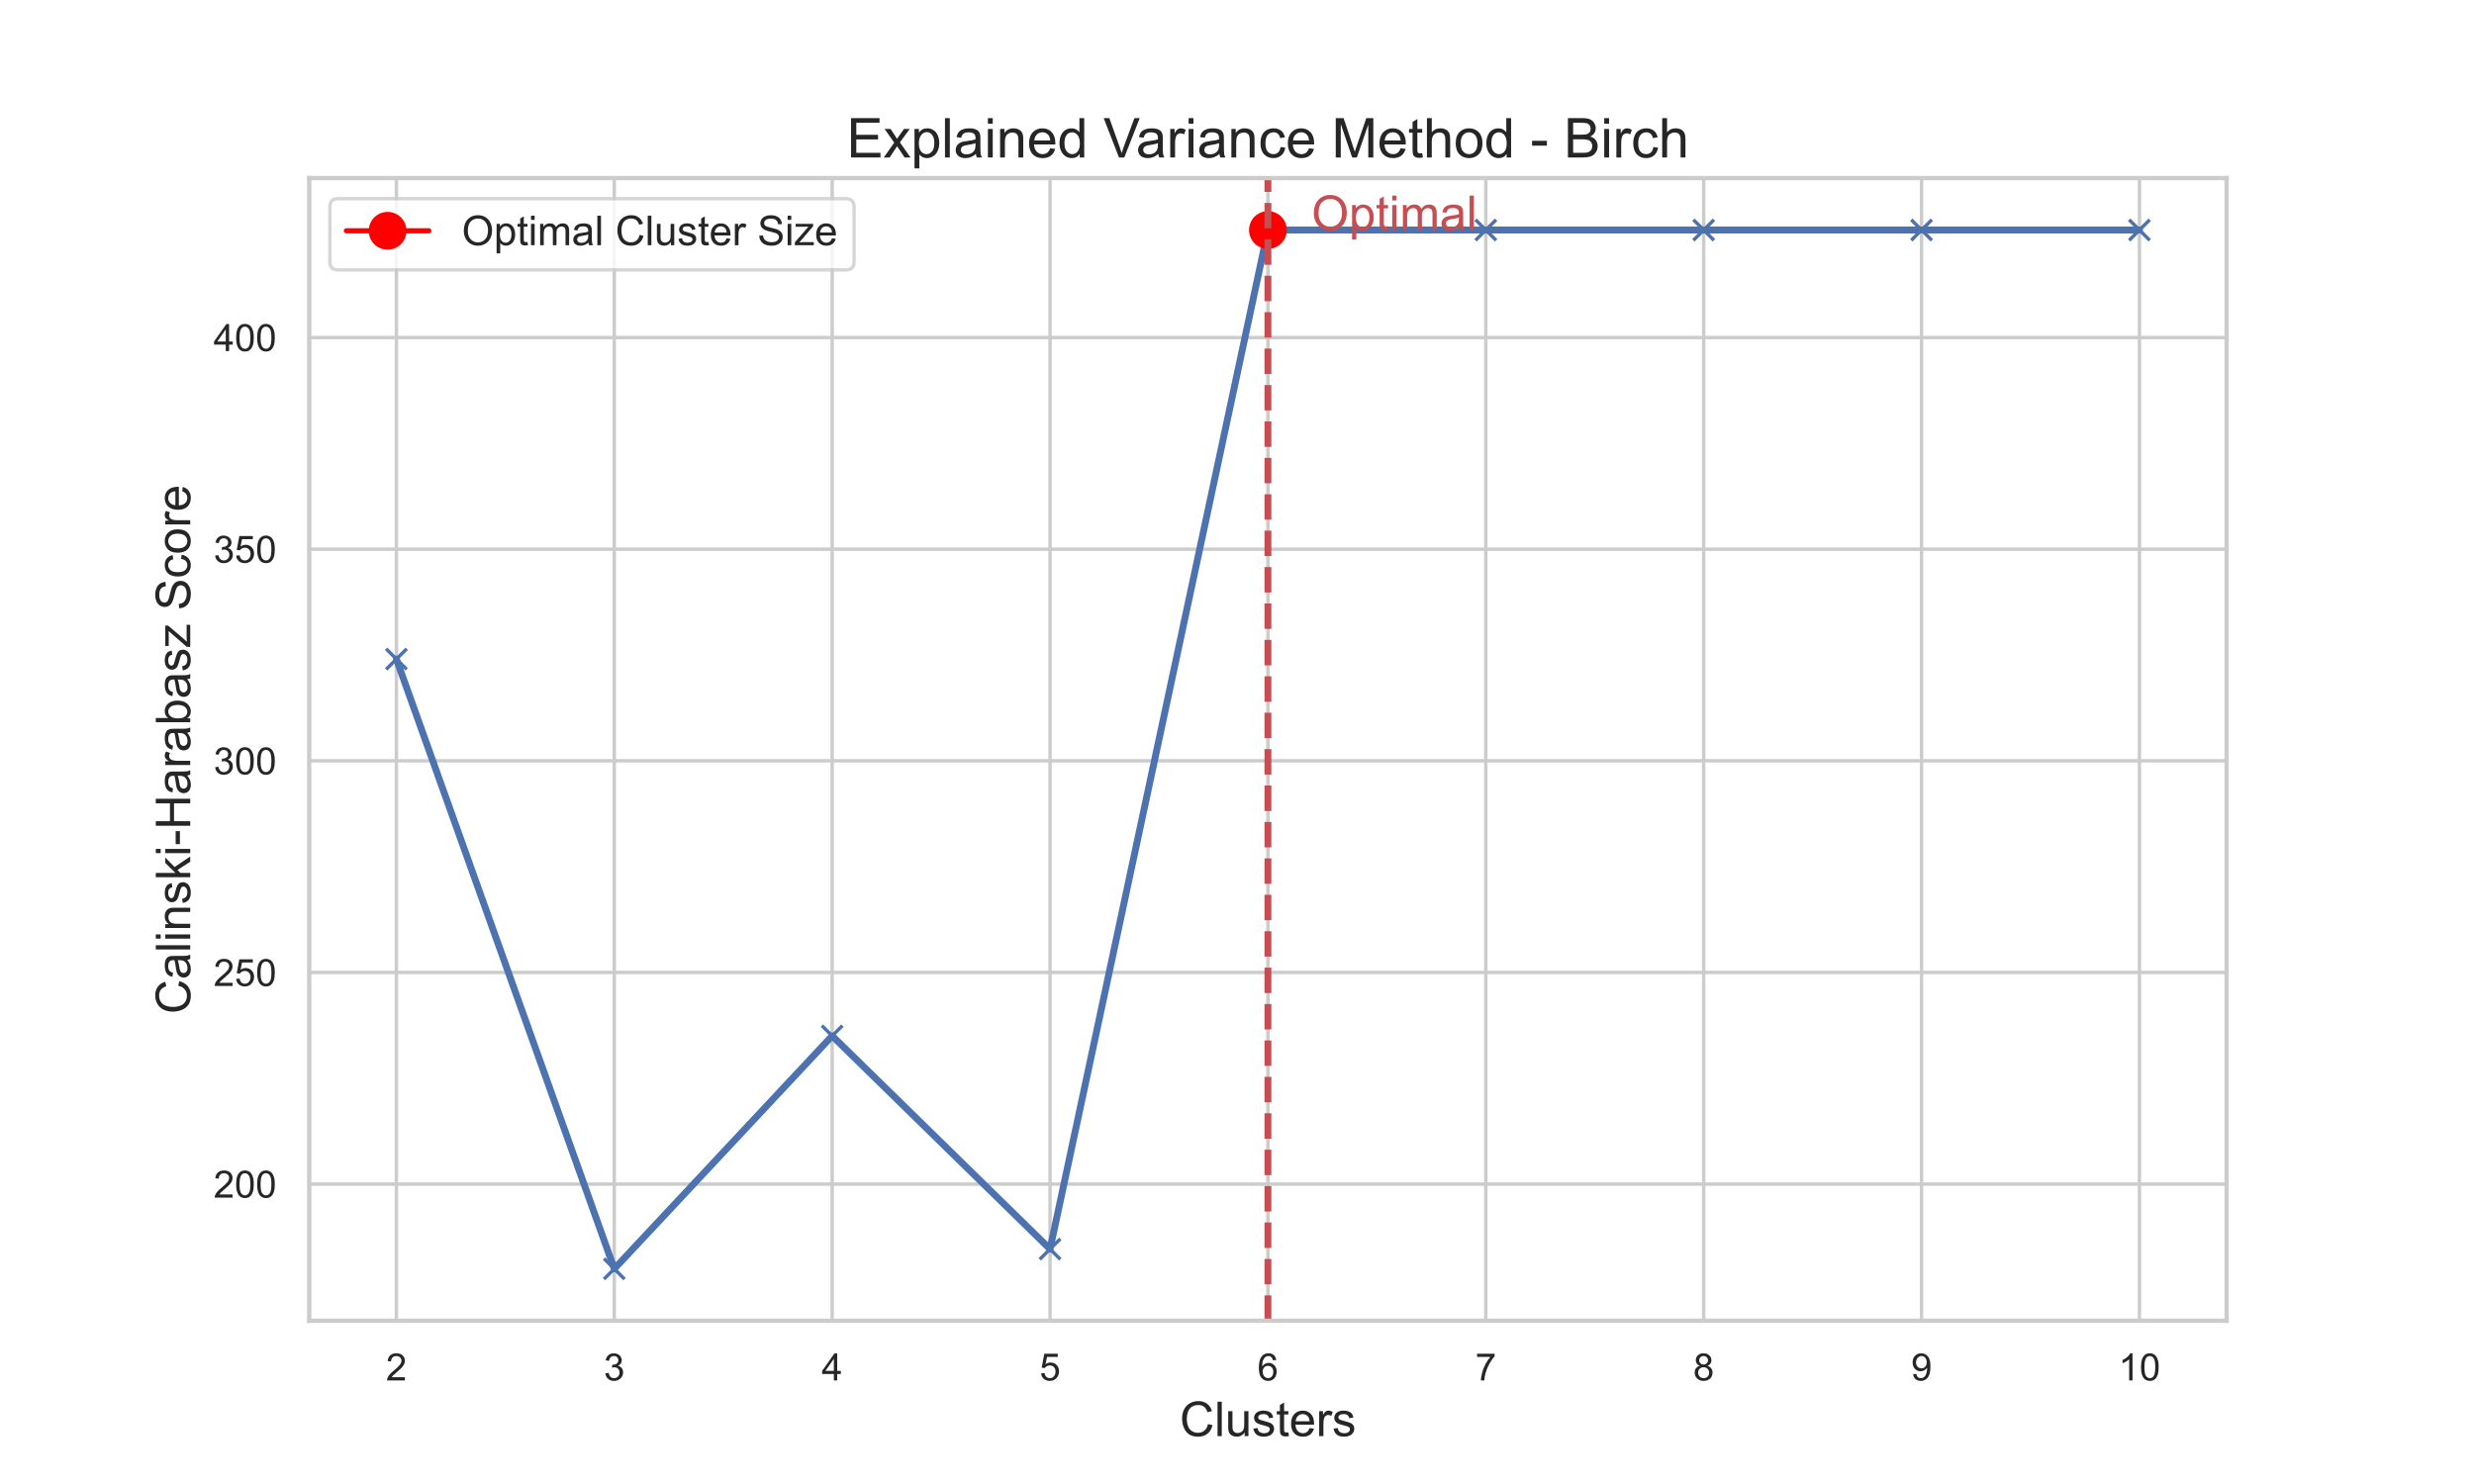
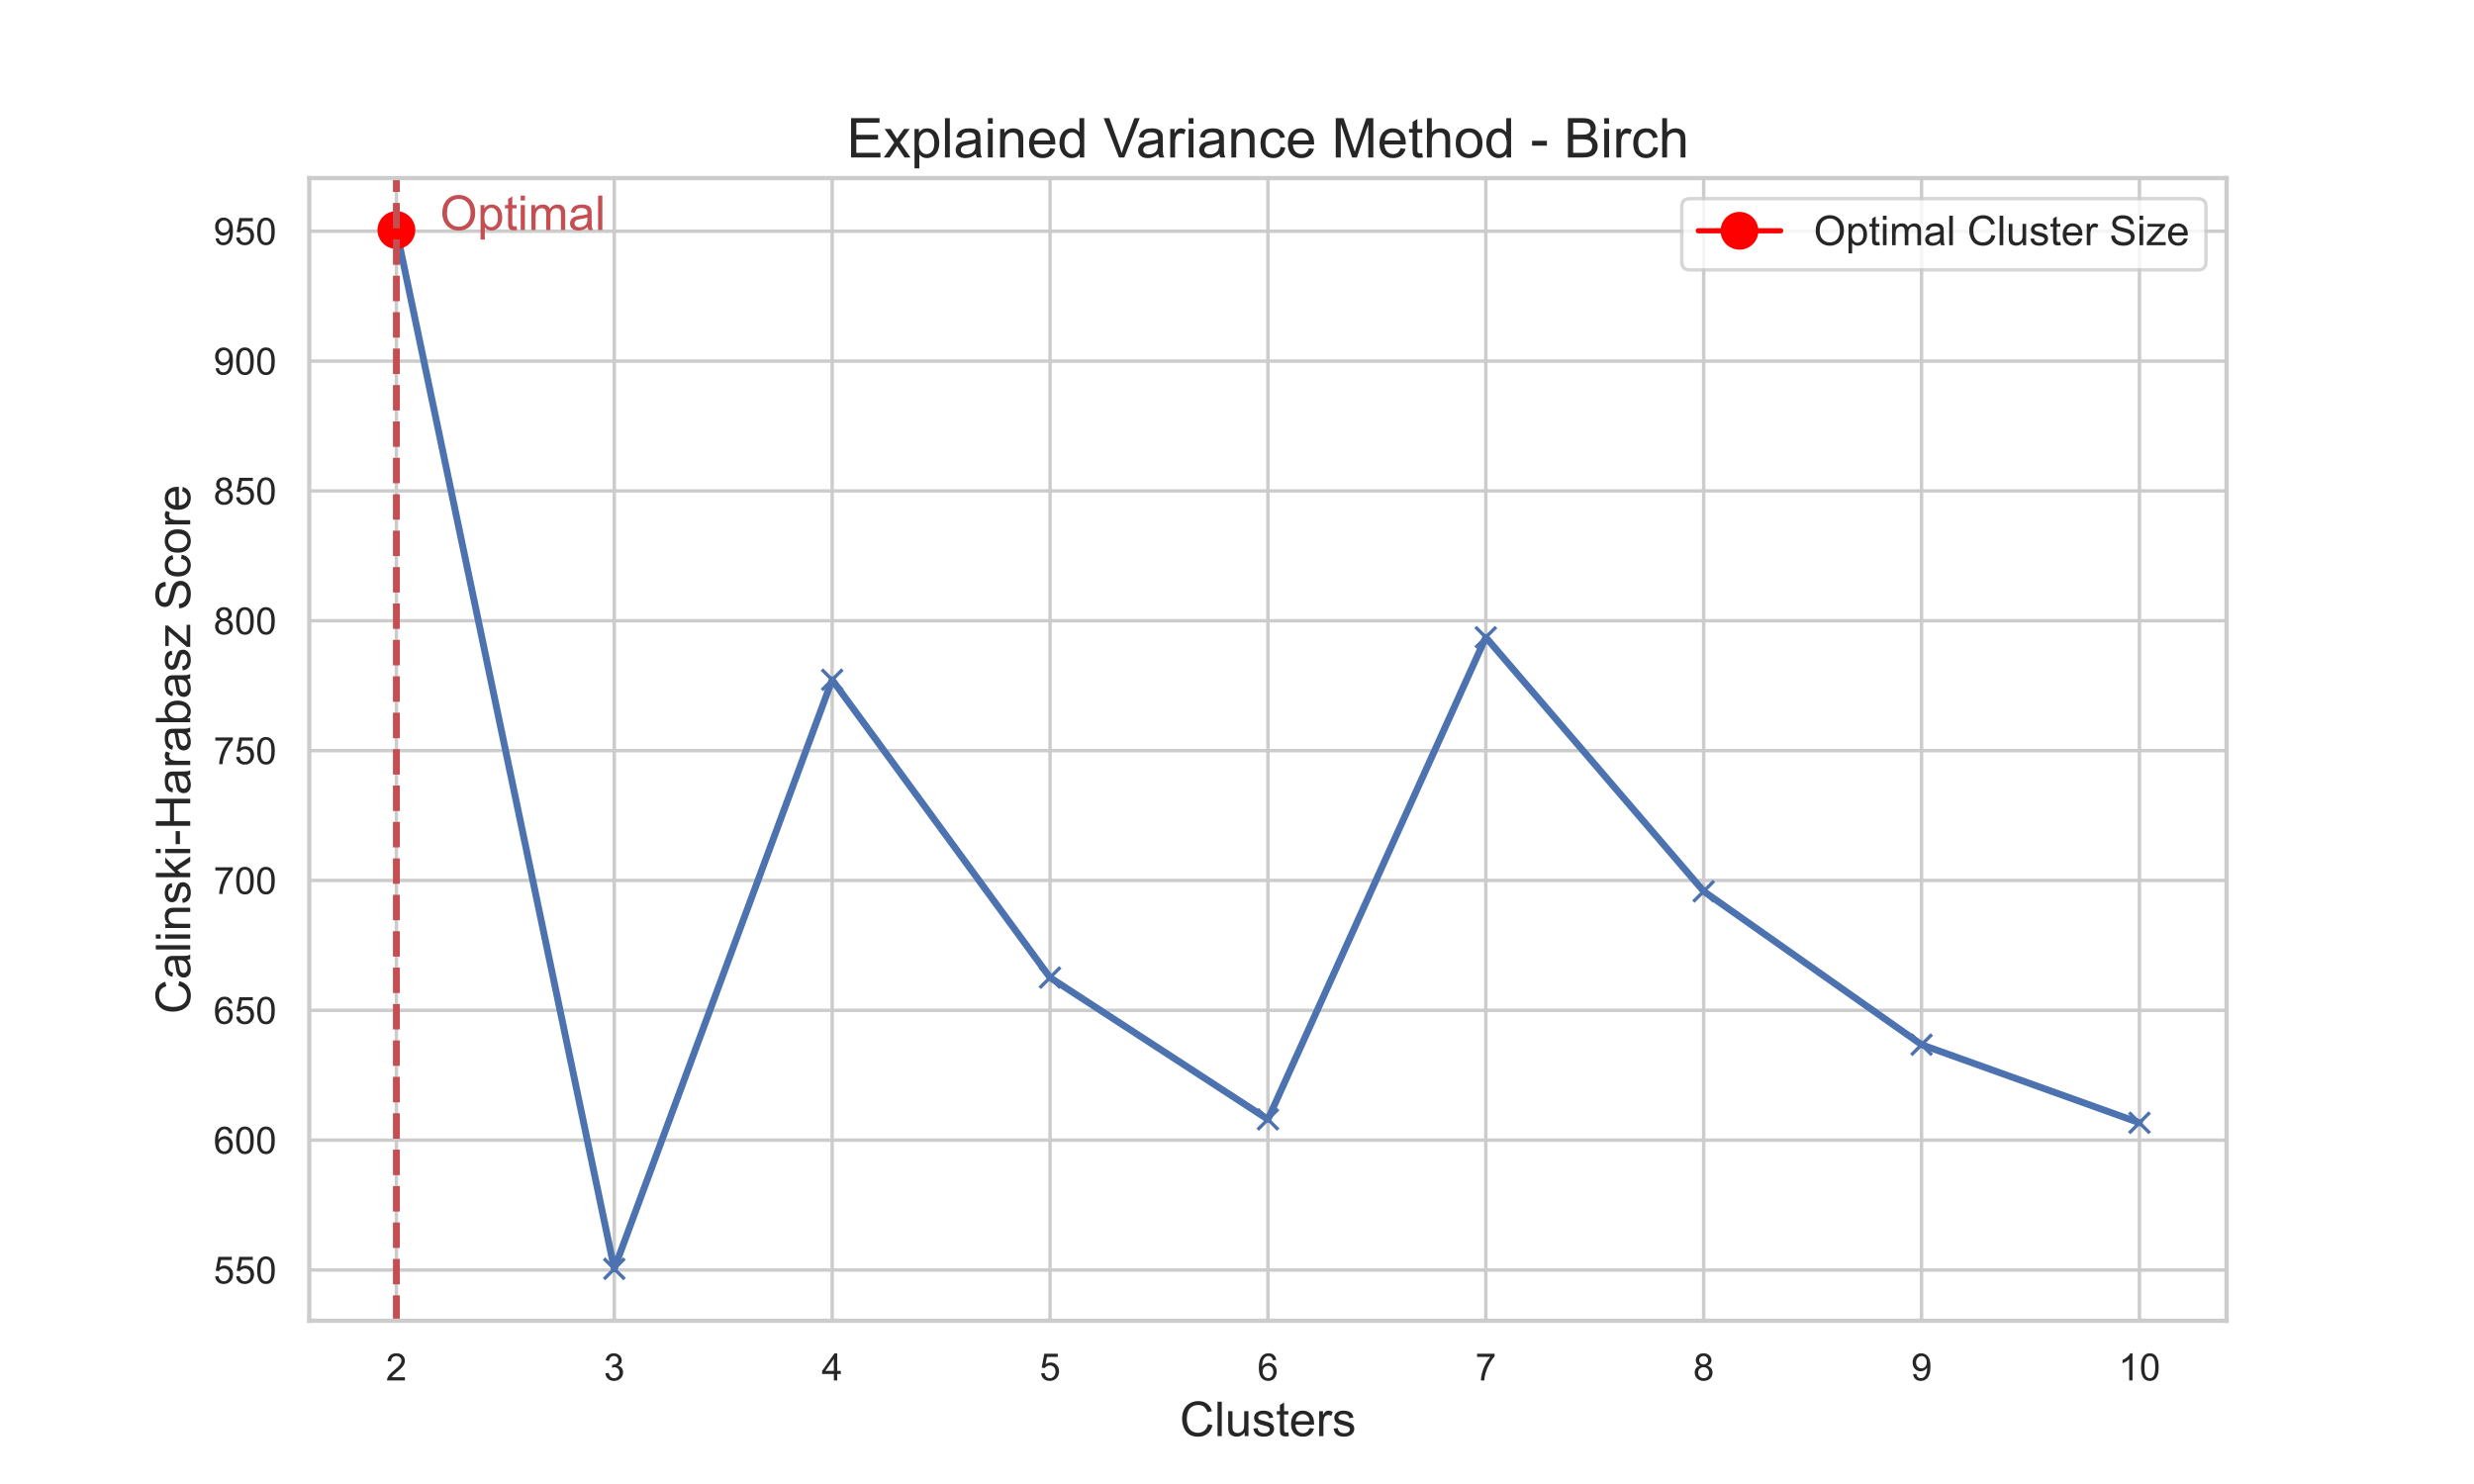
<svg xmlns="http://www.w3.org/2000/svg" xmlns:xlink="http://www.w3.org/1999/xlink" width="720pt" height="432pt" viewBox="0 0 720 432" version="1.1">
  <defs>
    <style type="text/css">*{stroke-linejoin: round; stroke-linecap: butt}</style>
  </defs>
  <g id="figure_1">
    <g id="patch_1">
      <path d="M 0 432  L 720 432  L 720 0  L 0 0  z " style="fill: #ffffff" />
    </g>
    <g id="axes_1">
      <g id="patch_2">
        <path d="M 90 384.48  L 648 384.48  L 648 51.84  L 90 51.84  z " style="fill: #ffffff" />
      </g>
      <g id="matplotlib.axis_1">
        <g id="xtick_1">
          <g id="line2d_1">
-             <path d="M 115.364 384.48  L 115.364 51.84  " clip-path="url(#p442e1f4944)" style="fill: none; stroke: #cccccc; stroke-linecap: round" />
+             <path d="M 115.364 384.48  L 115.364 51.84  " clip-path="url(#pfa435ac0ed)" style="fill: none; stroke: #cccccc; stroke-linecap: round" />
          </g>
          <g id="text_1">
            <g style="fill: #262626" transform="translate(112.3051 401.8536) scale(0.11 -0.11)">
              <defs>
                <path id="ArialMT-32" d="M 3222 541  L 3222 0  L 194 0  Q 188 203 259 391  Q 375 700 629 1000  Q 884 1300 1366 1694  Q 2113 2306 2375 2664  Q 2638 3022 2638 3341  Q 2638 3675 2398 3904  Q 2159 4134 1775 4134  Q 1369 4134 1125 3890  Q 881 3647 878 3216  L 300 3275  Q 359 3922 746 4261  Q 1134 4600 1788 4600  Q 2447 4600 2831 4234  Q 3216 3869 3216 3328  Q 3216 3053 3103 2787  Q 2991 2522 2730 2228  Q 2469 1934 1863 1422  Q 1356 997 1212 845  Q 1069 694 975 541  L 3222 541  z " transform="scale(0.015625)" />
              </defs>
              <use xlink:href="#ArialMT-32" />
            </g>
          </g>
        </g>
        <g id="xtick_2">
          <g id="line2d_2">
-             <path d="M 178.773 384.48  L 178.773 51.84  " clip-path="url(#p442e1f4944)" style="fill: none; stroke: #cccccc; stroke-linecap: round" />
+             <path d="M 178.773 384.48  L 178.773 51.84  " clip-path="url(#pfa435ac0ed)" style="fill: none; stroke: #cccccc; stroke-linecap: round" />
          </g>
          <g id="text_2">
            <g style="fill: #262626" transform="translate(175.7142 401.8536) scale(0.11 -0.11)">
              <defs>
                <path id="ArialMT-33" d="M 269 1209  L 831 1284  Q 928 806 1161 595  Q 1394 384 1728 384  Q 2125 384 2398 659  Q 2672 934 2672 1341  Q 2672 1728 2419 1979  Q 2166 2231 1775 2231  Q 1616 2231 1378 2169  L 1441 2663  Q 1497 2656 1531 2656  Q 1891 2656 2178 2843  Q 2466 3031 2466 3422  Q 2466 3731 2256 3934  Q 2047 4138 1716 4138  Q 1388 4138 1169 3931  Q 950 3725 888 3313  L 325 3413  Q 428 3978 793 4289  Q 1159 4600 1703 4600  Q 2078 4600 2393 4439  Q 2709 4278 2876 4000  Q 3044 3722 3044 3409  Q 3044 3113 2884 2869  Q 2725 2625 2413 2481  Q 2819 2388 3044 2092  Q 3269 1797 3269 1353  Q 3269 753 2831 336  Q 2394 -81 1725 -81  Q 1122 -81 723 278  Q 325 638 269 1209  z " transform="scale(0.015625)" />
              </defs>
              <use xlink:href="#ArialMT-33" />
            </g>
          </g>
        </g>
        <g id="xtick_3">
          <g id="line2d_3">
-             <path d="M 242.182 384.48  L 242.182 51.84  " clip-path="url(#p442e1f4944)" style="fill: none; stroke: #cccccc; stroke-linecap: round" />
+             <path d="M 242.182 384.48  L 242.182 51.84  " clip-path="url(#pfa435ac0ed)" style="fill: none; stroke: #cccccc; stroke-linecap: round" />
          </g>
          <g id="text_3">
            <g style="fill: #262626" transform="translate(239.1233 401.8536) scale(0.11 -0.11)">
              <defs>
                <path id="ArialMT-34" d="M 2069 0  L 2069 1097  L 81 1097  L 81 1613  L 2172 4581  L 2631 4581  L 2631 1613  L 3250 1613  L 3250 1097  L 2631 1097  L 2631 0  L 2069 0  z M 2069 1613  L 2069 3678  L 634 1613  L 2069 1613  z " transform="scale(0.015625)" />
              </defs>
              <use xlink:href="#ArialMT-34" />
            </g>
          </g>
        </g>
        <g id="xtick_4">
          <g id="line2d_4">
-             <path d="M 305.591 384.48  L 305.591 51.84  " clip-path="url(#p442e1f4944)" style="fill: none; stroke: #cccccc; stroke-linecap: round" />
+             <path d="M 305.591 384.48  L 305.591 51.84  " clip-path="url(#pfa435ac0ed)" style="fill: none; stroke: #cccccc; stroke-linecap: round" />
          </g>
          <g id="text_4">
            <g style="fill: #262626" transform="translate(302.5324 401.8536) scale(0.11 -0.11)">
              <defs>
                <path id="ArialMT-35" d="M 266 1200  L 856 1250  Q 922 819 1161 601  Q 1400 384 1738 384  Q 2144 384 2425 690  Q 2706 997 2706 1503  Q 2706 1984 2436 2262  Q 2166 2541 1728 2541  Q 1456 2541 1237 2417  Q 1019 2294 894 2097  L 366 2166  L 809 4519  L 3088 4519  L 3088 3981  L 1259 3981  L 1013 2750  Q 1425 3038 1878 3038  Q 2478 3038 2890 2622  Q 3303 2206 3303 1553  Q 3303 931 2941 478  Q 2500 -78 1738 -78  Q 1113 -78 717 272  Q 322 622 266 1200  z " transform="scale(0.015625)" />
              </defs>
              <use xlink:href="#ArialMT-35" />
            </g>
          </g>
        </g>
        <g id="xtick_5">
          <g id="line2d_5">
-             <path d="M 369 384.48  L 369 51.84  " clip-path="url(#p442e1f4944)" style="fill: none; stroke: #cccccc; stroke-linecap: round" />
+             <path d="M 369 384.48  L 369 51.84  " clip-path="url(#pfa435ac0ed)" style="fill: none; stroke: #cccccc; stroke-linecap: round" />
          </g>
          <g id="text_5">
            <g style="fill: #262626" transform="translate(365.9415 401.8536) scale(0.11 -0.11)">
              <defs>
                <path id="ArialMT-36" d="M 3184 3459  L 2625 3416  Q 2550 3747 2413 3897  Q 2184 4138 1850 4138  Q 1581 4138 1378 3988  Q 1113 3794 959 3422  Q 806 3050 800 2363  Q 1003 2672 1297 2822  Q 1591 2972 1913 2972  Q 2475 2972 2870 2558  Q 3266 2144 3266 1488  Q 3266 1056 3080 686  Q 2894 316 2569 119  Q 2244 -78 1831 -78  Q 1128 -78 684 439  Q 241 956 241 2144  Q 241 3472 731 4075  Q 1159 4600 1884 4600  Q 2425 4600 2770 4297  Q 3116 3994 3184 3459  z M 888 1484  Q 888 1194 1011 928  Q 1134 663 1356 523  Q 1578 384 1822 384  Q 2178 384 2434 671  Q 2691 959 2691 1453  Q 2691 1928 2437 2201  Q 2184 2475 1800 2475  Q 1419 2475 1153 2201  Q 888 1928 888 1484  z " transform="scale(0.015625)" />
              </defs>
              <use xlink:href="#ArialMT-36" />
            </g>
          </g>
        </g>
        <g id="xtick_6">
          <g id="line2d_6">
-             <path d="M 432.409 384.48  L 432.409 51.84  " clip-path="url(#p442e1f4944)" style="fill: none; stroke: #cccccc; stroke-linecap: round" />
+             <path d="M 432.409 384.48  L 432.409 51.84  " clip-path="url(#pfa435ac0ed)" style="fill: none; stroke: #cccccc; stroke-linecap: round" />
          </g>
          <g id="text_6">
            <g style="fill: #262626" transform="translate(429.3506 401.8536) scale(0.11 -0.11)">
              <defs>
                <path id="ArialMT-37" d="M 303 3981  L 303 4522  L 3269 4522  L 3269 4084  Q 2831 3619 2401 2847  Q 1972 2075 1738 1259  Q 1569 684 1522 0  L 944 0  Q 953 541 1156 1306  Q 1359 2072 1739 2783  Q 2119 3494 2547 3981  L 303 3981  z " transform="scale(0.015625)" />
              </defs>
              <use xlink:href="#ArialMT-37" />
            </g>
          </g>
        </g>
        <g id="xtick_7">
          <g id="line2d_7">
-             <path d="M 495.818 384.48  L 495.818 51.84  " clip-path="url(#p442e1f4944)" style="fill: none; stroke: #cccccc; stroke-linecap: round" />
+             <path d="M 495.818 384.48  L 495.818 51.84  " clip-path="url(#pfa435ac0ed)" style="fill: none; stroke: #cccccc; stroke-linecap: round" />
          </g>
          <g id="text_7">
            <g style="fill: #262626" transform="translate(492.7597 401.8536) scale(0.11 -0.11)">
              <defs>
                <path id="ArialMT-38" d="M 1131 2484  Q 781 2613 612 2850  Q 444 3088 444 3419  Q 444 3919 803 4259  Q 1163 4600 1759 4600  Q 2359 4600 2725 4251  Q 3091 3903 3091 3403  Q 3091 3084 2923 2848  Q 2756 2613 2416 2484  Q 2838 2347 3058 2040  Q 3278 1734 3278 1309  Q 3278 722 2862 322  Q 2447 -78 1769 -78  Q 1091 -78 675 323  Q 259 725 259 1325  Q 259 1772 486 2073  Q 713 2375 1131 2484  z M 1019 3438  Q 1019 3113 1228 2906  Q 1438 2700 1772 2700  Q 2097 2700 2305 2904  Q 2513 3109 2513 3406  Q 2513 3716 2298 3927  Q 2084 4138 1766 4138  Q 1444 4138 1231 3931  Q 1019 3725 1019 3438  z M 838 1322  Q 838 1081 952 856  Q 1066 631 1291 507  Q 1516 384 1775 384  Q 2178 384 2440 643  Q 2703 903 2703 1303  Q 2703 1709 2433 1975  Q 2163 2241 1756 2241  Q 1359 2241 1098 1978  Q 838 1716 838 1322  z " transform="scale(0.015625)" />
              </defs>
              <use xlink:href="#ArialMT-38" />
            </g>
          </g>
        </g>
        <g id="xtick_8">
          <g id="line2d_8">
-             <path d="M 559.227 384.48  L 559.227 51.84  " clip-path="url(#p442e1f4944)" style="fill: none; stroke: #cccccc; stroke-linecap: round" />
+             <path d="M 559.227 384.48  L 559.227 51.84  " clip-path="url(#pfa435ac0ed)" style="fill: none; stroke: #cccccc; stroke-linecap: round" />
          </g>
          <g id="text_8">
            <g style="fill: #262626" transform="translate(556.1688 401.8536) scale(0.11 -0.11)">
              <defs>
                <path id="ArialMT-39" d="M 350 1059  L 891 1109  Q 959 728 1153 556  Q 1347 384 1650 384  Q 1909 384 2104 503  Q 2300 622 2425 820  Q 2550 1019 2634 1356  Q 2719 1694 2719 2044  Q 2719 2081 2716 2156  Q 2547 1888 2255 1720  Q 1963 1553 1622 1553  Q 1053 1553 659 1965  Q 266 2378 266 3053  Q 266 3750 677 4175  Q 1088 4600 1706 4600  Q 2153 4600 2523 4359  Q 2894 4119 3086 3673  Q 3278 3228 3278 2384  Q 3278 1506 3087 986  Q 2897 466 2520 194  Q 2144 -78 1638 -78  Q 1100 -78 759 220  Q 419 519 350 1059  z M 2653 3081  Q 2653 3566 2395 3850  Q 2138 4134 1775 4134  Q 1400 4134 1122 3828  Q 844 3522 844 3034  Q 844 2597 1108 2323  Q 1372 2050 1759 2050  Q 2150 2050 2401 2323  Q 2653 2597 2653 3081  z " transform="scale(0.015625)" />
              </defs>
              <use xlink:href="#ArialMT-39" />
            </g>
          </g>
        </g>
        <g id="xtick_9">
          <g id="line2d_9">
-             <path d="M 622.636 384.48  L 622.636 51.84  " clip-path="url(#p442e1f4944)" style="fill: none; stroke: #cccccc; stroke-linecap: round" />
+             <path d="M 622.636 384.48  L 622.636 51.84  " clip-path="url(#pfa435ac0ed)" style="fill: none; stroke: #cccccc; stroke-linecap: round" />
          </g>
          <g id="text_9">
            <g style="fill: #262626" transform="translate(616.5193 401.8536) scale(0.11 -0.11)">
              <defs>
                <path id="ArialMT-31" d="M 2384 0  L 1822 0  L 1822 3584  Q 1619 3391 1289 3197  Q 959 3003 697 2906  L 697 3450  Q 1169 3672 1522 3987  Q 1875 4303 2022 4600  L 2384 4600  L 2384 0  z " transform="scale(0.015625)" />
                <path id="ArialMT-30" d="M 266 2259  Q 266 3072 433 3567  Q 600 4063 929 4331  Q 1259 4600 1759 4600  Q 2128 4600 2406 4451  Q 2684 4303 2865 4023  Q 3047 3744 3150 3342  Q 3253 2941 3253 2259  Q 3253 1453 3087 958  Q 2922 463 2592 192  Q 2263 -78 1759 -78  Q 1097 -78 719 397  Q 266 969 266 2259  z M 844 2259  Q 844 1131 1108 757  Q 1372 384 1759 384  Q 2147 384 2411 759  Q 2675 1134 2675 2259  Q 2675 3391 2411 3762  Q 2147 4134 1753 4134  Q 1366 4134 1134 3806  Q 844 3388 844 2259  z " transform="scale(0.015625)" />
              </defs>
              <use xlink:href="#ArialMT-31" />
              <use xlink:href="#ArialMT-30" x="55.615" />
            </g>
          </g>
        </g>
        <g id="text_10">
          <g style="fill: #262626" transform="translate(343.3286 418.0608) scale(0.14 -0.14)">
            <defs>
              <path id="ArialMT-43" d="M 3763 1606  L 4369 1453  Q 4178 706 3683 314  Q 3188 -78 2472 -78  Q 1731 -78 1267 223  Q 803 525 561 1097  Q 319 1669 319 2325  Q 319 3041 592 3573  Q 866 4106 1370 4382  Q 1875 4659 2481 4659  Q 3169 4659 3637 4309  Q 4106 3959 4291 3325  L 3694 3184  Q 3534 3684 3231 3912  Q 2928 4141 2469 4141  Q 1941 4141 1586 3887  Q 1231 3634 1087 3207  Q 944 2781 944 2328  Q 944 1744 1114 1308  Q 1284 872 1643 656  Q 2003 441 2422 441  Q 2931 441 3284 734  Q 3638 1028 3763 1606  z " transform="scale(0.015625)" />
              <path id="ArialMT-6c" d="M 409 0  L 409 4581  L 972 4581  L 972 0  L 409 0  z " transform="scale(0.015625)" />
              <path id="ArialMT-75" d="M 2597 0  L 2597 488  Q 2209 -75 1544 -75  Q 1250 -75 995 37  Q 741 150 617 320  Q 494 491 444 738  Q 409 903 409 1263  L 409 3319  L 972 3319  L 972 1478  Q 972 1038 1006 884  Q 1059 663 1231 536  Q 1403 409 1656 409  Q 1909 409 2131 539  Q 2353 669 2445 892  Q 2538 1116 2538 1541  L 2538 3319  L 3100 3319  L 3100 0  L 2597 0  z " transform="scale(0.015625)" />
              <path id="ArialMT-73" d="M 197 991  L 753 1078  Q 800 744 1014 566  Q 1228 388 1613 388  Q 2000 388 2187 545  Q 2375 703 2375 916  Q 2375 1106 2209 1216  Q 2094 1291 1634 1406  Q 1016 1563 777 1677  Q 538 1791 414 1992  Q 291 2194 291 2438  Q 291 2659 392 2848  Q 494 3038 669 3163  Q 800 3259 1026 3326  Q 1253 3394 1513 3394  Q 1903 3394 2198 3281  Q 2494 3169 2634 2976  Q 2775 2784 2828 2463  L 2278 2388  Q 2241 2644 2061 2787  Q 1881 2931 1553 2931  Q 1166 2931 1000 2803  Q 834 2675 834 2503  Q 834 2394 903 2306  Q 972 2216 1119 2156  Q 1203 2125 1616 2013  Q 2213 1853 2448 1751  Q 2684 1650 2818 1456  Q 2953 1263 2953 975  Q 2953 694 2789 445  Q 2625 197 2315 61  Q 2006 -75 1616 -75  Q 969 -75 630 194  Q 291 463 197 991  z " transform="scale(0.015625)" />
              <path id="ArialMT-74" d="M 1650 503  L 1731 6  Q 1494 -44 1306 -44  Q 1000 -44 831 53  Q 663 150 594 308  Q 525 466 525 972  L 525 2881  L 113 2881  L 113 3319  L 525 3319  L 525 4141  L 1084 4478  L 1084 3319  L 1650 3319  L 1650 2881  L 1084 2881  L 1084 941  Q 1084 700 1114 631  Q 1144 563 1211 522  Q 1278 481 1403 481  Q 1497 481 1650 503  z " transform="scale(0.015625)" />
              <path id="ArialMT-65" d="M 2694 1069  L 3275 997  Q 3138 488 2766 206  Q 2394 -75 1816 -75  Q 1088 -75 661 373  Q 234 822 234 1631  Q 234 2469 665 2931  Q 1097 3394 1784 3394  Q 2450 3394 2872 2941  Q 3294 2488 3294 1666  Q 3294 1616 3291 1516  L 816 1516  Q 847 969 1125 678  Q 1403 388 1819 388  Q 2128 388 2347 550  Q 2566 713 2694 1069  z M 847 1978  L 2700 1978  Q 2663 2397 2488 2606  Q 2219 2931 1791 2931  Q 1403 2931 1139 2672  Q 875 2413 847 1978  z " transform="scale(0.015625)" />
              <path id="ArialMT-72" d="M 416 0  L 416 3319  L 922 3319  L 922 2816  Q 1116 3169 1280 3281  Q 1444 3394 1641 3394  Q 1925 3394 2219 3213  L 2025 2691  Q 1819 2813 1613 2813  Q 1428 2813 1281 2702  Q 1134 2591 1072 2394  Q 978 2094 978 1738  L 978 0  L 416 0  z " transform="scale(0.015625)" />
            </defs>
            <use xlink:href="#ArialMT-43" />
            <use xlink:href="#ArialMT-6c" x="72.217" />
            <use xlink:href="#ArialMT-75" x="94.434" />
            <use xlink:href="#ArialMT-73" x="150.049" />
            <use xlink:href="#ArialMT-74" x="200.049" />
            <use xlink:href="#ArialMT-65" x="227.832" />
            <use xlink:href="#ArialMT-72" x="283.447" />
            <use xlink:href="#ArialMT-73" x="316.748" />
          </g>
        </g>
      </g>
      <g id="matplotlib.axis_2">
        <g id="ytick_1">
          <g id="line2d_10">
-             <path d="M 90 344.698  L 648 344.698  " clip-path="url(#p442e1f4944)" style="fill: none; stroke: #cccccc; stroke-linecap: round" />
+             <path d="M 90 369.705  L 648 369.705  " clip-path="url(#pfa435ac0ed)" style="fill: none; stroke: #cccccc; stroke-linecap: round" />
          </g>
          <g id="text_11">
-             <g style="fill: #262626" transform="translate(62.14891 348.6343) scale(0.11 -0.11)">
-               <use xlink:href="#ArialMT-32" />
-               <use xlink:href="#ArialMT-30" x="55.615" />
+             <g style="fill: #262626" transform="translate(62.14891 373.6414) scale(0.11 -0.11)">
+               <use xlink:href="#ArialMT-35" />
+               <use xlink:href="#ArialMT-35" x="55.615" />
              <use xlink:href="#ArialMT-30" x="111.23" />
            </g>
          </g>
        </g>
        <g id="ytick_2">
          <g id="line2d_11">
-             <path d="M 90 283.089  L 648 283.089  " clip-path="url(#p442e1f4944)" style="fill: none; stroke: #cccccc; stroke-linecap: round" />
+             <path d="M 90 331.906  L 648 331.906  " clip-path="url(#pfa435ac0ed)" style="fill: none; stroke: #cccccc; stroke-linecap: round" />
          </g>
          <g id="text_12">
-             <g style="fill: #262626" transform="translate(62.14891 287.0255) scale(0.11 -0.11)">
-               <use xlink:href="#ArialMT-32" />
-               <use xlink:href="#ArialMT-35" x="55.615" />
+             <g style="fill: #262626" transform="translate(62.14891 335.8426) scale(0.11 -0.11)">
+               <use xlink:href="#ArialMT-36" />
+               <use xlink:href="#ArialMT-30" x="55.615" />
              <use xlink:href="#ArialMT-30" x="111.23" />
            </g>
          </g>
        </g>
        <g id="ytick_3">
          <g id="line2d_12">
-             <path d="M 90 221.48  L 648 221.48  " clip-path="url(#p442e1f4944)" style="fill: none; stroke: #cccccc; stroke-linecap: round" />
+             <path d="M 90 294.107  L 648 294.107  " clip-path="url(#pfa435ac0ed)" style="fill: none; stroke: #cccccc; stroke-linecap: round" />
          </g>
          <g id="text_13">
-             <g style="fill: #262626" transform="translate(62.14891 225.4167) scale(0.11 -0.11)">
-               <use xlink:href="#ArialMT-33" />
-               <use xlink:href="#ArialMT-30" x="55.615" />
+             <g style="fill: #262626" transform="translate(62.14891 298.0437) scale(0.11 -0.11)">
+               <use xlink:href="#ArialMT-36" />
+               <use xlink:href="#ArialMT-35" x="55.615" />
              <use xlink:href="#ArialMT-30" x="111.23" />
            </g>
          </g>
        </g>
        <g id="ytick_4">
          <g id="line2d_13">
-             <path d="M 90 159.871  L 648 159.871  " clip-path="url(#p442e1f4944)" style="fill: none; stroke: #cccccc; stroke-linecap: round" />
+             <path d="M 90 256.308  L 648 256.308  " clip-path="url(#pfa435ac0ed)" style="fill: none; stroke: #cccccc; stroke-linecap: round" />
          </g>
          <g id="text_14">
-             <g style="fill: #262626" transform="translate(62.14891 163.8079) scale(0.11 -0.11)">
-               <use xlink:href="#ArialMT-33" />
-               <use xlink:href="#ArialMT-35" x="55.615" />
+             <g style="fill: #262626" transform="translate(62.14891 260.2449) scale(0.11 -0.11)">
+               <use xlink:href="#ArialMT-37" />
+               <use xlink:href="#ArialMT-30" x="55.615" />
              <use xlink:href="#ArialMT-30" x="111.23" />
            </g>
          </g>
        </g>
        <g id="ytick_5">
          <g id="line2d_14">
-             <path d="M 90 98.262  L 648 98.262  " clip-path="url(#p442e1f4944)" style="fill: none; stroke: #cccccc; stroke-linecap: round" />
+             <path d="M 90 218.509  L 648 218.509  " clip-path="url(#pfa435ac0ed)" style="fill: none; stroke: #cccccc; stroke-linecap: round" />
          </g>
          <g id="text_15">
-             <g style="fill: #262626" transform="translate(62.14891 102.1991) scale(0.11 -0.11)">
-               <use xlink:href="#ArialMT-34" />
+             <g style="fill: #262626" transform="translate(62.14891 222.446) scale(0.11 -0.11)">
+               <use xlink:href="#ArialMT-37" />
+               <use xlink:href="#ArialMT-35" x="55.615" />
+               <use xlink:href="#ArialMT-30" x="111.23" />
+             </g>
+           </g>
+         </g>
+         <g id="ytick_6">
+           <g id="line2d_15">
+             <path d="M 90 180.71  L 648 180.71  " clip-path="url(#pfa435ac0ed)" style="fill: none; stroke: #cccccc; stroke-linecap: round" />
+           </g>
+           <g id="text_16">
+             <g style="fill: #262626" transform="translate(62.14891 184.6472) scale(0.11 -0.11)">
+               <use xlink:href="#ArialMT-38" />
              <use xlink:href="#ArialMT-30" x="55.615" />
              <use xlink:href="#ArialMT-30" x="111.23" />
            </g>
          </g>
        </g>
-         <g id="text_16">
+         <g id="ytick_7">
+           <g id="line2d_16">
+             <path d="M 90 142.912  L 648 142.912  " clip-path="url(#pfa435ac0ed)" style="fill: none; stroke: #cccccc; stroke-linecap: round" />
+           </g>
+           <g id="text_17">
+             <g style="fill: #262626" transform="translate(62.14891 146.8483) scale(0.11 -0.11)">
+               <use xlink:href="#ArialMT-38" />
+               <use xlink:href="#ArialMT-35" x="55.615" />
+               <use xlink:href="#ArialMT-30" x="111.23" />
+             </g>
+           </g>
+         </g>
+         <g id="ytick_8">
+           <g id="line2d_17">
+             <path d="M 90 105.113  L 648 105.113  " clip-path="url(#pfa435ac0ed)" style="fill: none; stroke: #cccccc; stroke-linecap: round" />
+           </g>
+           <g id="text_18">
+             <g style="fill: #262626" transform="translate(62.14891 109.0495) scale(0.11 -0.11)">
+               <use xlink:href="#ArialMT-39" />
+               <use xlink:href="#ArialMT-30" x="55.615" />
+               <use xlink:href="#ArialMT-30" x="111.23" />
+             </g>
+           </g>
+         </g>
+         <g id="ytick_9">
+           <g id="line2d_18">
+             <path d="M 90 67.314  L 648 67.314  " clip-path="url(#pfa435ac0ed)" style="fill: none; stroke: #cccccc; stroke-linecap: round" />
+           </g>
+           <g id="text_19">
+             <g style="fill: #262626" transform="translate(62.14891 71.25063) scale(0.11 -0.11)">
+               <use xlink:href="#ArialMT-39" />
+               <use xlink:href="#ArialMT-35" x="55.615" />
+               <use xlink:href="#ArialMT-30" x="111.23" />
+             </g>
+           </g>
+         </g>
+         <g id="text_20">
          <g style="fill: #262626" transform="translate(55.36641 295.1841) rotate(-90) scale(0.14 -0.14)">
            <defs>
              <path id="ArialMT-61" d="M 2588 409  Q 2275 144 1986 34  Q 1697 -75 1366 -75  Q 819 -75 525 192  Q 231 459 231 875  Q 231 1119 342 1320  Q 453 1522 633 1644  Q 813 1766 1038 1828  Q 1203 1872 1538 1913  Q 2219 1994 2541 2106  Q 2544 2222 2544 2253  Q 2544 2597 2384 2738  Q 2169 2928 1744 2928  Q 1347 2928 1158 2789  Q 969 2650 878 2297  L 328 2372  Q 403 2725 575 2942  Q 747 3159 1072 3276  Q 1397 3394 1825 3394  Q 2250 3394 2515 3294  Q 2781 3194 2906 3042  Q 3031 2891 3081 2659  Q 3109 2516 3109 2141  L 3109 1391  Q 3109 606 3145 398  Q 3181 191 3288 0  L 2700 0  Q 2613 175 2588 409  z M 2541 1666  Q 2234 1541 1622 1453  Q 1275 1403 1131 1340  Q 988 1278 909 1158  Q 831 1038 831 891  Q 831 666 1001 516  Q 1172 366 1500 366  Q 1825 366 2078 508  Q 2331 650 2450 897  Q 2541 1088 2541 1459  L 2541 1666  z " transform="scale(0.015625)" />
              <path id="ArialMT-69" d="M 425 3934  L 425 4581  L 988 4581  L 988 3934  L 425 3934  z M 425 0  L 425 3319  L 988 3319  L 988 0  L 425 0  z " transform="scale(0.015625)" />
              <path id="ArialMT-6e" d="M 422 0  L 422 3319  L 928 3319  L 928 2847  Q 1294 3394 1984 3394  Q 2284 3394 2536 3286  Q 2788 3178 2913 3003  Q 3038 2828 3088 2588  Q 3119 2431 3119 2041  L 3119 0  L 2556 0  L 2556 2019  Q 2556 2363 2490 2533  Q 2425 2703 2258 2804  Q 2091 2906 1866 2906  Q 1506 2906 1245 2678  Q 984 2450 984 1813  L 984 0  L 422 0  z " transform="scale(0.015625)" />
              <path id="ArialMT-6b" d="M 425 0  L 425 4581  L 988 4581  L 988 1969  L 2319 3319  L 3047 3319  L 1778 2088  L 3175 0  L 2481 0  L 1384 1697  L 988 1316  L 988 0  L 425 0  z " transform="scale(0.015625)" />
              <path id="ArialMT-2d" d="M 203 1375  L 203 1941  L 1931 1941  L 1931 1375  L 203 1375  z " transform="scale(0.015625)" />
              <path id="ArialMT-48" d="M 513 0  L 513 4581  L 1119 4581  L 1119 2700  L 3500 2700  L 3500 4581  L 4106 4581  L 4106 0  L 3500 0  L 3500 2159  L 1119 2159  L 1119 0  L 513 0  z " transform="scale(0.015625)" />
              <path id="ArialMT-62" d="M 941 0  L 419 0  L 419 4581  L 981 4581  L 981 2947  Q 1338 3394 1891 3394  Q 2197 3394 2470 3270  Q 2744 3147 2920 2923  Q 3097 2700 3197 2384  Q 3297 2069 3297 1709  Q 3297 856 2875 390  Q 2453 -75 1863 -75  Q 1275 -75 941 416  L 941 0  z M 934 1684  Q 934 1088 1097 822  Q 1363 388 1816 388  Q 2184 388 2453 708  Q 2722 1028 2722 1663  Q 2722 2313 2464 2622  Q 2206 2931 1841 2931  Q 1472 2931 1203 2611  Q 934 2291 934 1684  z " transform="scale(0.015625)" />
              <path id="ArialMT-7a" d="M 125 0  L 125 456  L 2238 2881  Q 1878 2863 1603 2863  L 250 2863  L 250 3319  L 2963 3319  L 2963 2947  L 1166 841  L 819 456  Q 1197 484 1528 484  L 3063 484  L 3063 0  L 125 0  z " transform="scale(0.015625)" />
              <path id="ArialMT-20" transform="scale(0.015625)" />
              <path id="ArialMT-53" d="M 288 1472  L 859 1522  Q 900 1178 1048 958  Q 1197 738 1509 602  Q 1822 466 2213 466  Q 2559 466 2825 569  Q 3091 672 3220 851  Q 3350 1031 3350 1244  Q 3350 1459 3225 1620  Q 3100 1781 2813 1891  Q 2628 1963 1997 2114  Q 1366 2266 1113 2400  Q 784 2572 623 2826  Q 463 3081 463 3397  Q 463 3744 659 4045  Q 856 4347 1234 4503  Q 1613 4659 2075 4659  Q 2584 4659 2973 4495  Q 3363 4331 3572 4012  Q 3781 3694 3797 3291  L 3216 3247  Q 3169 3681 2898 3903  Q 2628 4125 2100 4125  Q 1550 4125 1298 3923  Q 1047 3722 1047 3438  Q 1047 3191 1225 3031  Q 1400 2872 2139 2705  Q 2878 2538 3153 2413  Q 3553 2228 3743 1945  Q 3934 1663 3934 1294  Q 3934 928 3725 604  Q 3516 281 3123 101  Q 2731 -78 2241 -78  Q 1619 -78 1198 103  Q 778 284 539 648  Q 300 1013 288 1472  z " transform="scale(0.015625)" />
              <path id="ArialMT-63" d="M 2588 1216  L 3141 1144  Q 3050 572 2676 248  Q 2303 -75 1759 -75  Q 1078 -75 664 370  Q 250 816 250 1647  Q 250 2184 428 2587  Q 606 2991 970 3192  Q 1334 3394 1763 3394  Q 2303 3394 2647 3120  Q 2991 2847 3088 2344  L 2541 2259  Q 2463 2594 2264 2762  Q 2066 2931 1784 2931  Q 1359 2931 1093 2626  Q 828 2322 828 1663  Q 828 994 1084 691  Q 1341 388 1753 388  Q 2084 388 2306 591  Q 2528 794 2588 1216  z " transform="scale(0.015625)" />
              <path id="ArialMT-6f" d="M 213 1659  Q 213 2581 725 3025  Q 1153 3394 1769 3394  Q 2453 3394 2887 2945  Q 3322 2497 3322 1706  Q 3322 1066 3130 698  Q 2938 331 2570 128  Q 2203 -75 1769 -75  Q 1072 -75 642 372  Q 213 819 213 1659  z M 791 1659  Q 791 1022 1069 705  Q 1347 388 1769 388  Q 2188 388 2466 706  Q 2744 1025 2744 1678  Q 2744 2294 2464 2611  Q 2184 2928 1769 2928  Q 1347 2928 1069 2612  Q 791 2297 791 1659  z " transform="scale(0.015625)" />
            </defs>
            <use xlink:href="#ArialMT-43" />
            <use xlink:href="#ArialMT-61" x="72.217" />
            <use xlink:href="#ArialMT-6c" x="127.832" />
            <use xlink:href="#ArialMT-69" x="150.049" />
            <use xlink:href="#ArialMT-6e" x="172.266" />
            <use xlink:href="#ArialMT-73" x="227.881" />
            <use xlink:href="#ArialMT-6b" x="277.881" />
            <use xlink:href="#ArialMT-69" x="327.881" />
            <use xlink:href="#ArialMT-2d" x="350.098" />
            <use xlink:href="#ArialMT-48" x="383.398" />
            <use xlink:href="#ArialMT-61" x="455.615" />
            <use xlink:href="#ArialMT-72" x="511.23" />
            <use xlink:href="#ArialMT-61" x="544.531" />
            <use xlink:href="#ArialMT-62" x="600.146" />
            <use xlink:href="#ArialMT-61" x="655.762" />
            <use xlink:href="#ArialMT-73" x="711.377" />
            <use xlink:href="#ArialMT-7a" x="761.377" />
            <use xlink:href="#ArialMT-20" x="811.377" />
            <use xlink:href="#ArialMT-53" x="839.16" />
            <use xlink:href="#ArialMT-63" x="905.859" />
            <use xlink:href="#ArialMT-6f" x="955.859" />
            <use xlink:href="#ArialMT-72" x="1011.475" />
            <use xlink:href="#ArialMT-65" x="1044.775" />
          </g>
        </g>
      </g>
-       <g id="line2d_15">
-         <path d="M 115.364 191.86  L 178.773 369.36  L 242.182 301.548  L 305.591 363.606  L 369 66.96  L 432.409 66.96  L 495.818 66.96  L 559.227 66.96  L 622.636 66.96  " clip-path="url(#p442e1f4944)" style="fill: none; stroke: #4c72b0; stroke-width: 2; stroke-linecap: round" />
+       <g id="line2d_19">
+         <path d="M 115.364 66.96  L 178.773 369.36  L 242.182 197.895  L 305.591 284.575  L 369 325.854  L 432.409 185.52  L 495.818 259.462  L 559.227 304.116  L 622.636 326.847  " clip-path="url(#pfa435ac0ed)" style="fill: none; stroke: #4c72b0; stroke-width: 2; stroke-linecap: round" />
        <defs>
-           <path id="md691a290ad" d="M -3 3  L 3 -3  M -3 -3  L 3 3  " style="stroke: #4c72b0" />
+           <path id="m95a11f91b5" d="M -3 3  L 3 -3  M -3 -3  L 3 3  " style="stroke: #4c72b0" />
        </defs>
-         <g clip-path="url(#p442e1f4944)">
-           <use xlink:href="#md691a290ad" x="115.364" y="191.86" style="fill: #4c72b0; stroke: #4c72b0" />
-           <use xlink:href="#md691a290ad" x="178.773" y="369.36" style="fill: #4c72b0; stroke: #4c72b0" />
-           <use xlink:href="#md691a290ad" x="242.182" y="301.548" style="fill: #4c72b0; stroke: #4c72b0" />
-           <use xlink:href="#md691a290ad" x="305.591" y="363.606" style="fill: #4c72b0; stroke: #4c72b0" />
-           <use xlink:href="#md691a290ad" x="369" y="66.96" style="fill: #4c72b0; stroke: #4c72b0" />
-           <use xlink:href="#md691a290ad" x="432.409" y="66.96" style="fill: #4c72b0; stroke: #4c72b0" />
-           <use xlink:href="#md691a290ad" x="495.818" y="66.96" style="fill: #4c72b0; stroke: #4c72b0" />
-           <use xlink:href="#md691a290ad" x="559.227" y="66.96" style="fill: #4c72b0; stroke: #4c72b0" />
-           <use xlink:href="#md691a290ad" x="622.636" y="66.96" style="fill: #4c72b0; stroke: #4c72b0" />
-         </g>
-       </g>
-       <g id="line2d_16">
-         <path d="M 369 66.96  " clip-path="url(#p442e1f4944)" style="fill: none; stroke: #ff0000; stroke-width: 1.5; stroke-linecap: round" />
+         <g clip-path="url(#pfa435ac0ed)">
+           <use xlink:href="#m95a11f91b5" x="115.364" y="66.96" style="fill: #4c72b0; stroke: #4c72b0" />
+           <use xlink:href="#m95a11f91b5" x="178.773" y="369.36" style="fill: #4c72b0; stroke: #4c72b0" />
+           <use xlink:href="#m95a11f91b5" x="242.182" y="197.895" style="fill: #4c72b0; stroke: #4c72b0" />
+           <use xlink:href="#m95a11f91b5" x="305.591" y="284.575" style="fill: #4c72b0; stroke: #4c72b0" />
+           <use xlink:href="#m95a11f91b5" x="369" y="325.854" style="fill: #4c72b0; stroke: #4c72b0" />
+           <use xlink:href="#m95a11f91b5" x="432.409" y="185.52" style="fill: #4c72b0; stroke: #4c72b0" />
+           <use xlink:href="#m95a11f91b5" x="495.818" y="259.462" style="fill: #4c72b0; stroke: #4c72b0" />
+           <use xlink:href="#m95a11f91b5" x="559.227" y="304.116" style="fill: #4c72b0; stroke: #4c72b0" />
+           <use xlink:href="#m95a11f91b5" x="622.636" y="326.847" style="fill: #4c72b0; stroke: #4c72b0" />
+         </g>
+       </g>
+       <g id="line2d_20">
+         <path d="M 115.364 66.96  " clip-path="url(#pfa435ac0ed)" style="fill: none; stroke: #ff0000; stroke-width: 1.5; stroke-linecap: round" />
        <defs>
-           <path id="ma54c41203b" d="M 0 5  C 1.326 5 2.598 4.473 3.536 3.536  C 4.473 2.598 5 1.326 5 0  C 5 -1.326 4.473 -2.598 3.536 -3.536  C 2.598 -4.473 1.326 -5 0 -5  C -1.326 -5 -2.598 -4.473 -3.536 -3.536  C -4.473 -2.598 -5 -1.326 -5 0  C -5 1.326 -4.473 2.598 -3.536 3.536  C -2.598 4.473 -1.326 5 0 5  z " style="stroke: #ff0000" />
+           <path id="ma6c0226b66" d="M 0 5  C 1.326 5 2.598 4.473 3.536 3.536  C 4.473 2.598 5 1.326 5 0  C 5 -1.326 4.473 -2.598 3.536 -3.536  C 2.598 -4.473 1.326 -5 0 -5  C -1.326 -5 -2.598 -4.473 -3.536 -3.536  C -4.473 -2.598 -5 -1.326 -5 0  C -5 1.326 -4.473 2.598 -3.536 3.536  C -2.598 4.473 -1.326 5 0 5  z " style="stroke: #ff0000" />
        </defs>
-         <g clip-path="url(#p442e1f4944)">
-           <use xlink:href="#ma54c41203b" x="369" y="66.96" style="fill: #ff0000; stroke: #ff0000" />
-         </g>
-       </g>
-       <g id="line2d_17">
-         <path d="M 369 384.48  L 369 51.84  " clip-path="url(#p442e1f4944)" style="fill: none; stroke-dasharray: 7.4,3.2; stroke-dashoffset: 0; stroke: #c44e52; stroke-width: 2" />
+         <g clip-path="url(#pfa435ac0ed)">
+           <use xlink:href="#ma6c0226b66" x="115.364" y="66.96" style="fill: #ff0000; stroke: #ff0000" />
+         </g>
+       </g>
+       <g id="line2d_21">
+         <path d="M 115.364 384.48  L 115.364 51.84  " clip-path="url(#pfa435ac0ed)" style="fill: none; stroke-dasharray: 7.4,3.2; stroke-dashoffset: 0; stroke: #c44e52; stroke-width: 2" />
      </g>
      <g id="patch_3">
        <path d="M 90 384.48  L 90 51.84  " style="fill: none; stroke: #cccccc; stroke-width: 1.25; stroke-linejoin: miter; stroke-linecap: square" />
      </g>
      <g id="patch_4">
        <path d="M 648 384.48  L 648 51.84  " style="fill: none; stroke: #cccccc; stroke-width: 1.25; stroke-linejoin: miter; stroke-linecap: square" />
      </g>
      <g id="patch_5">
        <path d="M 90 384.48  L 648 384.48  " style="fill: none; stroke: #cccccc; stroke-width: 1.25; stroke-linejoin: miter; stroke-linecap: square" />
      </g>
      <g id="patch_6">
        <path d="M 90 51.84  L 648 51.84  " style="fill: none; stroke: #cccccc; stroke-width: 1.25; stroke-linejoin: miter; stroke-linecap: square" />
      </g>
-       <g id="text_17">
-         <g style="fill: #c44e52" transform="translate(381.6818 66.96) scale(0.14 -0.14)">
+       <g id="text_21">
+         <g style="fill: #c44e52" transform="translate(128.0455 66.96) scale(0.14 -0.14)">
          <defs>
            <path id="ArialMT-4f" d="M 309 2231  Q 309 3372 921 4017  Q 1534 4663 2503 4663  Q 3138 4663 3647 4359  Q 4156 4056 4423 3514  Q 4691 2972 4691 2284  Q 4691 1588 4409 1038  Q 4128 488 3612 205  Q 3097 -78 2500 -78  Q 1853 -78 1343 234  Q 834 547 571 1087  Q 309 1628 309 2231  z M 934 2222  Q 934 1394 1379 917  Q 1825 441 2497 441  Q 3181 441 3623 922  Q 4066 1403 4066 2288  Q 4066 2847 3877 3264  Q 3688 3681 3323 3911  Q 2959 4141 2506 4141  Q 1863 4141 1398 3698  Q 934 3256 934 2222  z " transform="scale(0.015625)" />
            <path id="ArialMT-70" d="M 422 -1272  L 422 3319  L 934 3319  L 934 2888  Q 1116 3141 1344 3267  Q 1572 3394 1897 3394  Q 2322 3394 2647 3175  Q 2972 2956 3137 2557  Q 3303 2159 3303 1684  Q 3303 1175 3120 767  Q 2938 359 2589 142  Q 2241 -75 1856 -75  Q 1575 -75 1351 44  Q 1128 163 984 344  L 984 -1272  L 422 -1272  z M 931 1641  Q 931 1000 1190 694  Q 1450 388 1819 388  Q 2194 388 2461 705  Q 2728 1022 2728 1688  Q 2728 2322 2467 2637  Q 2206 2953 1844 2953  Q 1484 2953 1207 2617  Q 931 2281 931 1641  z " transform="scale(0.015625)" />
            <path id="ArialMT-6d" d="M 422 0  L 422 3319  L 925 3319  L 925 2853  Q 1081 3097 1340 3245  Q 1600 3394 1931 3394  Q 2300 3394 2536 3241  Q 2772 3088 2869 2813  Q 3263 3394 3894 3394  Q 4388 3394 4653 3120  Q 4919 2847 4919 2278  L 4919 0  L 4359 0  L 4359 2091  Q 4359 2428 4304 2576  Q 4250 2725 4106 2815  Q 3963 2906 3769 2906  Q 3419 2906 3187 2673  Q 2956 2441 2956 1928  L 2956 0  L 2394 0  L 2394 2156  Q 2394 2531 2256 2718  Q 2119 2906 1806 2906  Q 1569 2906 1367 2781  Q 1166 2656 1075 2415  Q 984 2175 984 1722  L 984 0  L 422 0  z " transform="scale(0.015625)" />
          </defs>
          <use xlink:href="#ArialMT-4f" />
          <use xlink:href="#ArialMT-70" x="77.783" />
          <use xlink:href="#ArialMT-74" x="133.398" />
          <use xlink:href="#ArialMT-69" x="161.182" />
          <use xlink:href="#ArialMT-6d" x="183.398" />
          <use xlink:href="#ArialMT-61" x="266.699" />
          <use xlink:href="#ArialMT-6c" x="322.314" />
        </g>
      </g>
-       <g id="text_18">
+       <g id="text_22">
        <g style="fill: #262626" transform="translate(246.4212 45.84) scale(0.16 -0.16)">
          <defs>
            <path id="ArialMT-45" d="M 506 0  L 506 4581  L 3819 4581  L 3819 4041  L 1113 4041  L 1113 2638  L 3647 2638  L 3647 2100  L 1113 2100  L 1113 541  L 3925 541  L 3925 0  L 506 0  z " transform="scale(0.015625)" />
            <path id="ArialMT-78" d="M 47 0  L 1259 1725  L 138 3319  L 841 3319  L 1350 2541  Q 1494 2319 1581 2169  Q 1719 2375 1834 2534  L 2394 3319  L 3066 3319  L 1919 1756  L 3153 0  L 2463 0  L 1781 1031  L 1600 1309  L 728 0  L 47 0  z " transform="scale(0.015625)" />
            <path id="ArialMT-64" d="M 2575 0  L 2575 419  Q 2259 -75 1647 -75  Q 1250 -75 917 144  Q 584 363 401 755  Q 219 1147 219 1656  Q 219 2153 384 2558  Q 550 2963 881 3178  Q 1213 3394 1622 3394  Q 1922 3394 2156 3267  Q 2391 3141 2538 2938  L 2538 4581  L 3097 4581  L 3097 0  L 2575 0  z M 797 1656  Q 797 1019 1065 703  Q 1334 388 1700 388  Q 2069 388 2326 689  Q 2584 991 2584 1609  Q 2584 2291 2321 2609  Q 2059 2928 1675 2928  Q 1300 2928 1048 2622  Q 797 2316 797 1656  z " transform="scale(0.015625)" />
            <path id="ArialMT-56" d="M 1803 0  L 28 4581  L 684 4581  L 1875 1253  Q 2019 853 2116 503  Q 2222 878 2363 1253  L 3600 4581  L 4219 4581  L 2425 0  L 1803 0  z " transform="scale(0.015625)" />
            <path id="ArialMT-4d" d="M 475 0  L 475 4581  L 1388 4581  L 2472 1338  Q 2622 884 2691 659  Q 2769 909 2934 1394  L 4031 4581  L 4847 4581  L 4847 0  L 4263 0  L 4263 3834  L 2931 0  L 2384 0  L 1059 3900  L 1059 0  L 475 0  z " transform="scale(0.015625)" />
            <path id="ArialMT-68" d="M 422 0  L 422 4581  L 984 4581  L 984 2938  Q 1378 3394 1978 3394  Q 2347 3394 2619 3248  Q 2891 3103 3008 2847  Q 3125 2591 3125 2103  L 3125 0  L 2563 0  L 2563 2103  Q 2563 2525 2380 2717  Q 2197 2909 1863 2909  Q 1613 2909 1392 2779  Q 1172 2650 1078 2428  Q 984 2206 984 1816  L 984 0  L 422 0  z " transform="scale(0.015625)" />
            <path id="ArialMT-42" d="M 469 0  L 469 4581  L 2188 4581  Q 2713 4581 3030 4442  Q 3347 4303 3526 4014  Q 3706 3725 3706 3409  Q 3706 3116 3547 2856  Q 3388 2597 3066 2438  Q 3481 2316 3704 2022  Q 3928 1728 3928 1328  Q 3928 1006 3792 729  Q 3656 453 3456 303  Q 3256 153 2954 76  Q 2653 0 2216 0  L 469 0  z M 1075 2656  L 2066 2656  Q 2469 2656 2644 2709  Q 2875 2778 2992 2937  Q 3109 3097 3109 3338  Q 3109 3566 3000 3739  Q 2891 3913 2687 3977  Q 2484 4041 1991 4041  L 1075 4041  L 1075 2656  z M 1075 541  L 2216 541  Q 2509 541 2628 563  Q 2838 600 2978 687  Q 3119 775 3209 942  Q 3300 1109 3300 1328  Q 3300 1584 3169 1773  Q 3038 1963 2805 2039  Q 2572 2116 2134 2116  L 1075 2116  L 1075 541  z " transform="scale(0.015625)" />
          </defs>
          <use xlink:href="#ArialMT-45" />
          <use xlink:href="#ArialMT-78" x="66.699" />
          <use xlink:href="#ArialMT-70" x="116.699" />
          <use xlink:href="#ArialMT-6c" x="172.314" />
          <use xlink:href="#ArialMT-61" x="194.531" />
          <use xlink:href="#ArialMT-69" x="250.146" />
          <use xlink:href="#ArialMT-6e" x="272.363" />
          <use xlink:href="#ArialMT-65" x="327.979" />
          <use xlink:href="#ArialMT-64" x="383.594" />
          <use xlink:href="#ArialMT-20" x="439.209" />
          <use xlink:href="#ArialMT-56" x="466.992" />
          <use xlink:href="#ArialMT-61" x="526.316" />
          <use xlink:href="#ArialMT-72" x="581.932" />
          <use xlink:href="#ArialMT-69" x="615.232" />
          <use xlink:href="#ArialMT-61" x="637.449" />
          <use xlink:href="#ArialMT-6e" x="693.064" />
          <use xlink:href="#ArialMT-63" x="748.68" />
          <use xlink:href="#ArialMT-65" x="798.68" />
          <use xlink:href="#ArialMT-20" x="854.295" />
          <use xlink:href="#ArialMT-4d" x="882.078" />
          <use xlink:href="#ArialMT-65" x="965.379" />
          <use xlink:href="#ArialMT-74" x="1020.994" />
          <use xlink:href="#ArialMT-68" x="1048.777" />
          <use xlink:href="#ArialMT-6f" x="1104.393" />
          <use xlink:href="#ArialMT-64" x="1160.008" />
          <use xlink:href="#ArialMT-20" x="1215.623" />
          <use xlink:href="#ArialMT-2d" x="1243.406" />
          <use xlink:href="#ArialMT-20" x="1276.707" />
          <use xlink:href="#ArialMT-42" x="1304.49" />
          <use xlink:href="#ArialMT-69" x="1371.189" />
          <use xlink:href="#ArialMT-72" x="1393.406" />
          <use xlink:href="#ArialMT-63" x="1426.707" />
          <use xlink:href="#ArialMT-68" x="1476.707" />
        </g>
      </g>
      <g id="legend_1">
        <g id="patch_7">
-           <path d="M 98.4 78.568  L 246.161 78.568  Q 248.561 78.568 248.561 76.168  L 248.561 60.24  Q 248.561 57.84 246.161 57.84  L 98.4 57.84  Q 96 57.84 96 60.24  L 96 76.168  Q 96 78.568 98.4 78.568  z " style="fill: #ffffff; opacity: 0.8; stroke: #cccccc; stroke-linejoin: miter" />
-         </g>
-         <g id="line2d_18">
-           <path d="M 100.8 67.183  L 112.8 67.183  L 124.8 67.183  " style="fill: none; stroke: #ff0000; stroke-width: 1.5; stroke-linecap: round" />
+           <path d="M 491.839 78.568  L 639.6 78.568  Q 642 78.568 642 76.168  L 642 60.24  Q 642 57.84 639.6 57.84  L 491.839 57.84  Q 489.439 57.84 489.439 60.24  L 489.439 76.168  Q 489.439 78.568 491.839 78.568  z " style="fill: #ffffff; opacity: 0.8; stroke: #cccccc; stroke-linejoin: miter" />
+         </g>
+         <g id="line2d_22">
+           <path d="M 494.239 67.183  L 506.239 67.183  L 518.239 67.183  " style="fill: none; stroke: #ff0000; stroke-width: 1.5; stroke-linecap: round" />
          <g>
-             <use xlink:href="#ma54c41203b" x="112.8" y="67.183" style="fill: #ff0000; stroke: #ff0000" />
-           </g>
-         </g>
-         <g id="text_19">
-           <g style="fill: #262626" transform="translate(134.4 71.38313) scale(0.12 -0.12)">
+             <use xlink:href="#ma6c0226b66" x="506.239" y="67.183" style="fill: #ff0000; stroke: #ff0000" />
+           </g>
+         </g>
+         <g id="text_23">
+           <g style="fill: #262626" transform="translate(527.8388 71.38313) scale(0.12 -0.12)">
            <use xlink:href="#ArialMT-4f" />
            <use xlink:href="#ArialMT-70" x="77.783" />
            <use xlink:href="#ArialMT-74" x="133.398" />
            <use xlink:href="#ArialMT-69" x="161.182" />
            <use xlink:href="#ArialMT-6d" x="183.398" />
            <use xlink:href="#ArialMT-61" x="266.699" />
            <use xlink:href="#ArialMT-6c" x="322.314" />
            <use xlink:href="#ArialMT-20" x="344.531" />
            <use xlink:href="#ArialMT-43" x="372.314" />
            <use xlink:href="#ArialMT-6c" x="444.531" />
            <use xlink:href="#ArialMT-75" x="466.748" />
            <use xlink:href="#ArialMT-73" x="522.363" />
            <use xlink:href="#ArialMT-74" x="572.363" />
            <use xlink:href="#ArialMT-65" x="600.146" />
            <use xlink:href="#ArialMT-72" x="655.762" />
            <use xlink:href="#ArialMT-20" x="689.062" />
            <use xlink:href="#ArialMT-53" x="716.846" />
            <use xlink:href="#ArialMT-69" x="783.545" />
            <use xlink:href="#ArialMT-7a" x="805.762" />
            <use xlink:href="#ArialMT-65" x="855.762" />
          </g>
        </g>
      </g>
    </g>
  </g>
  <defs>
-     <clipPath id="p442e1f4944">
+     <clipPath id="pfa435ac0ed">
      <rect x="90" y="51.84" width="558" height="332.64" />
    </clipPath>
  </defs>
</svg>
